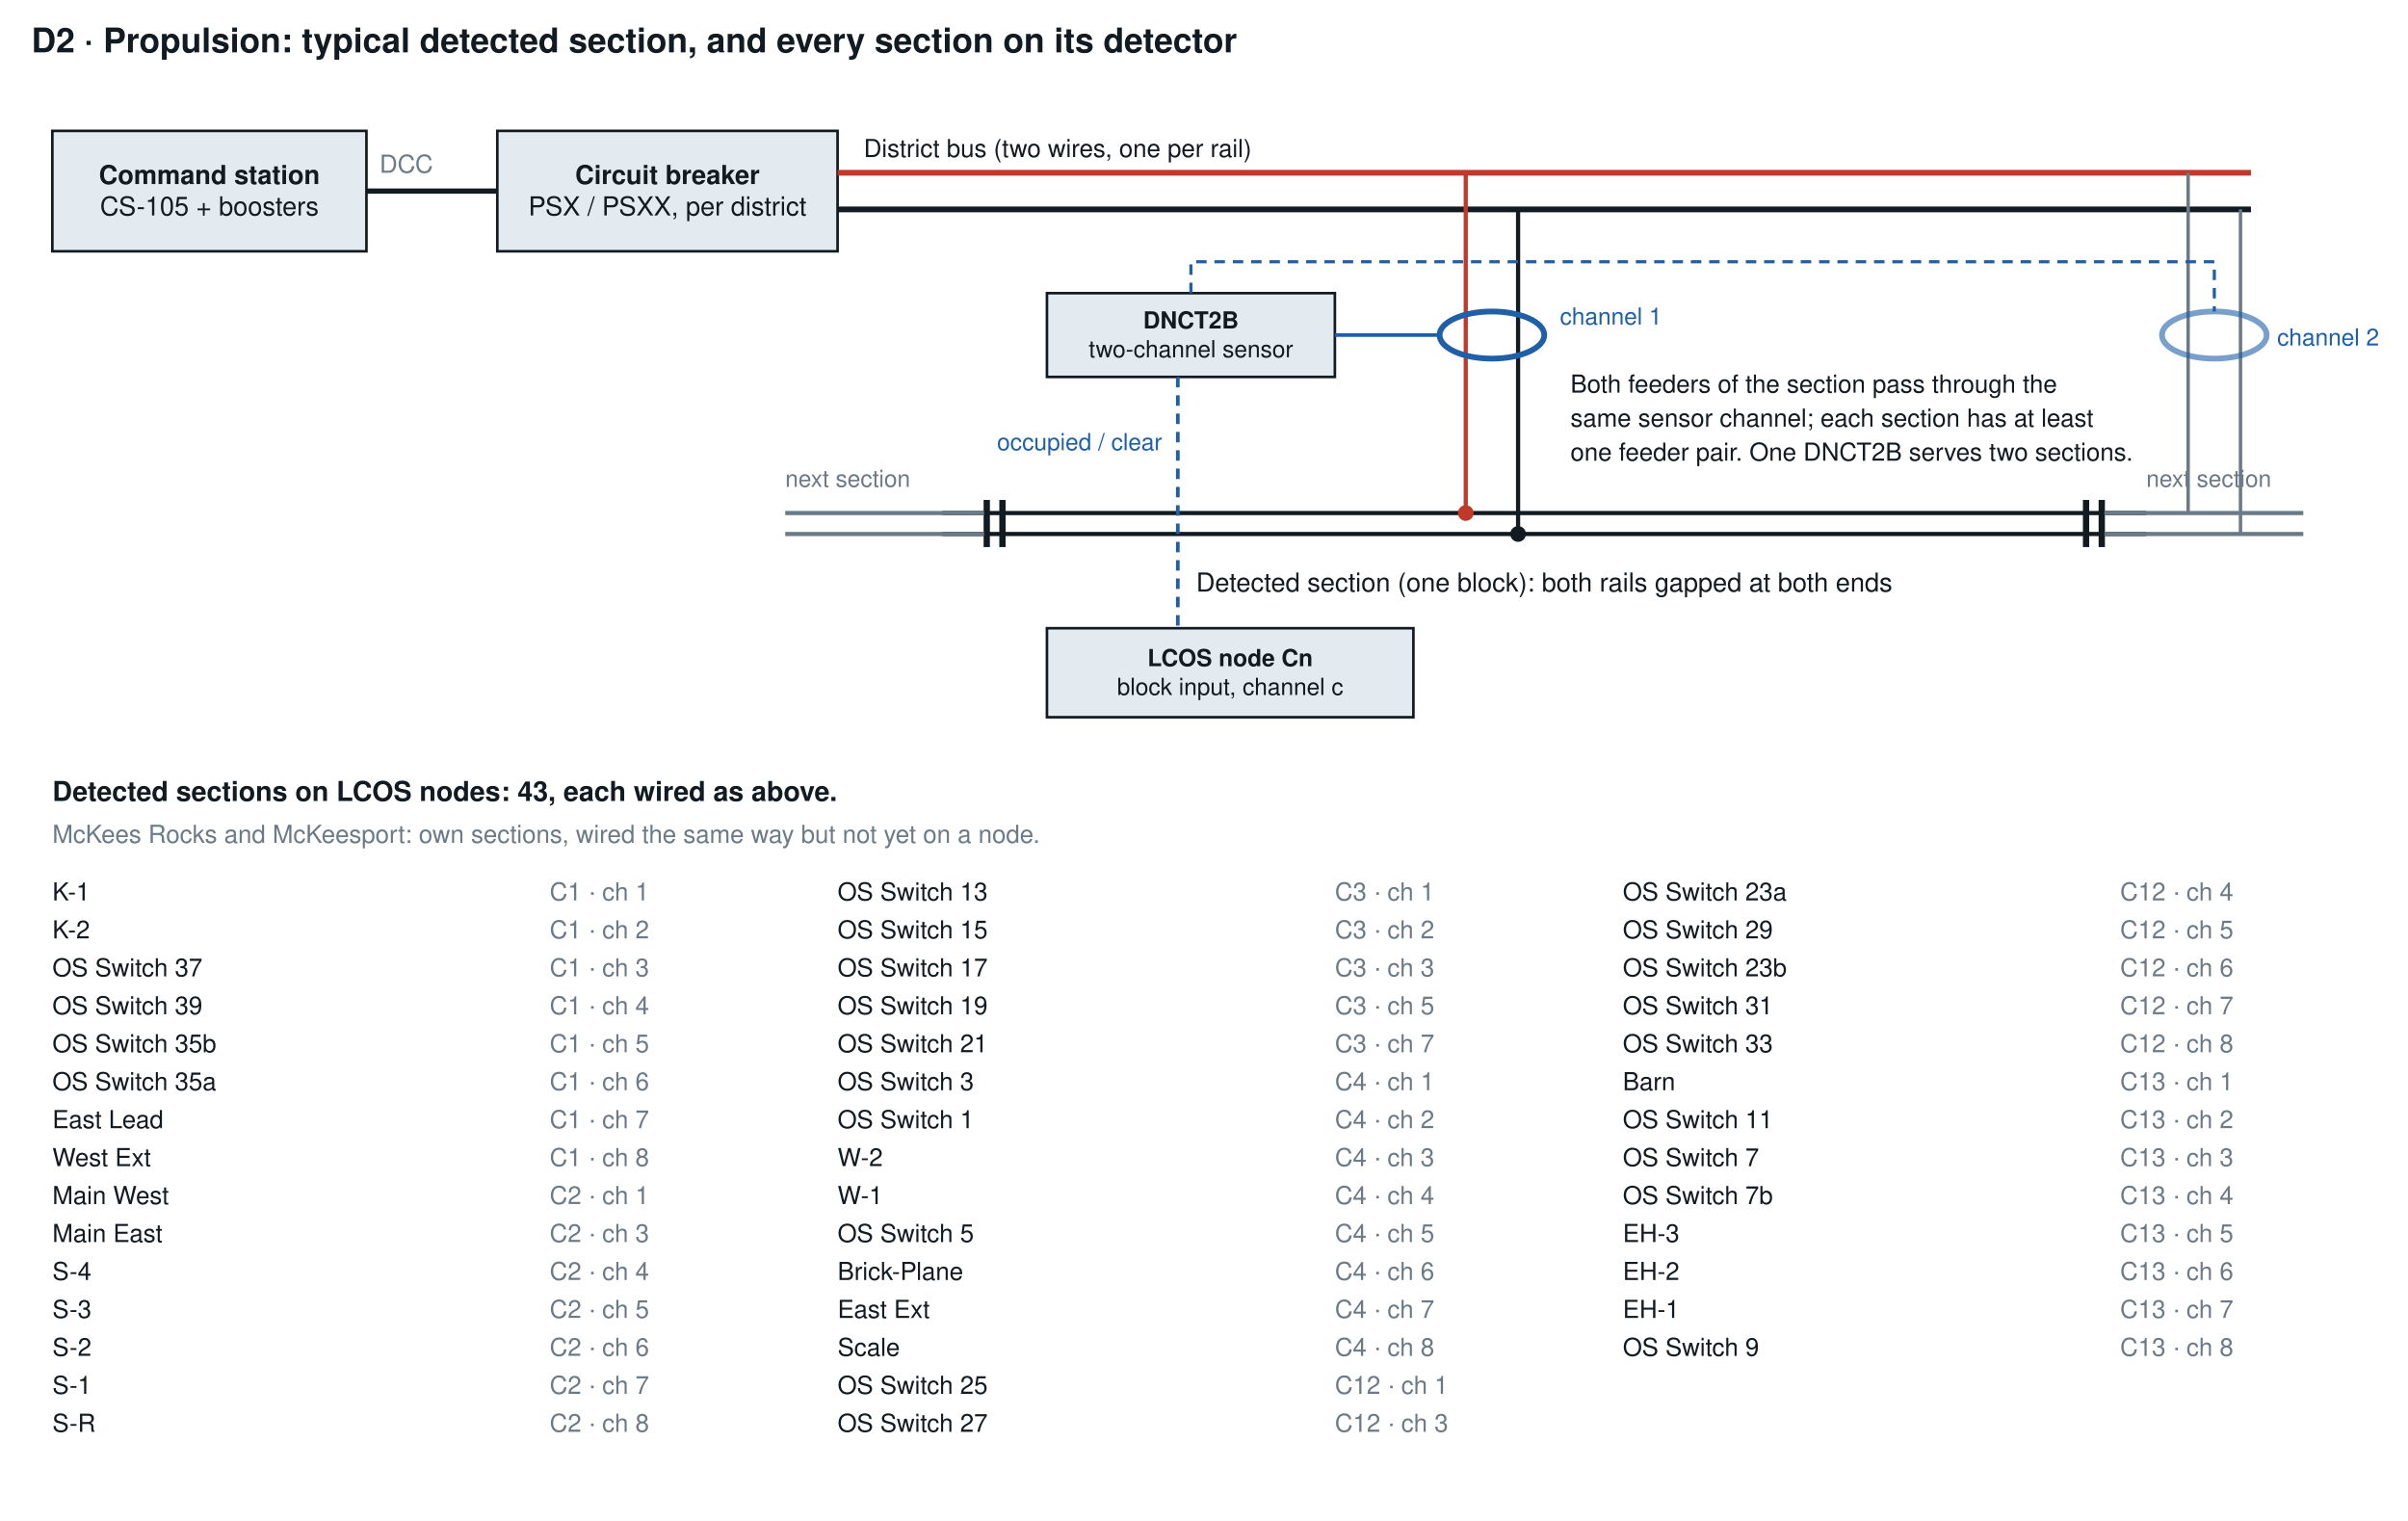
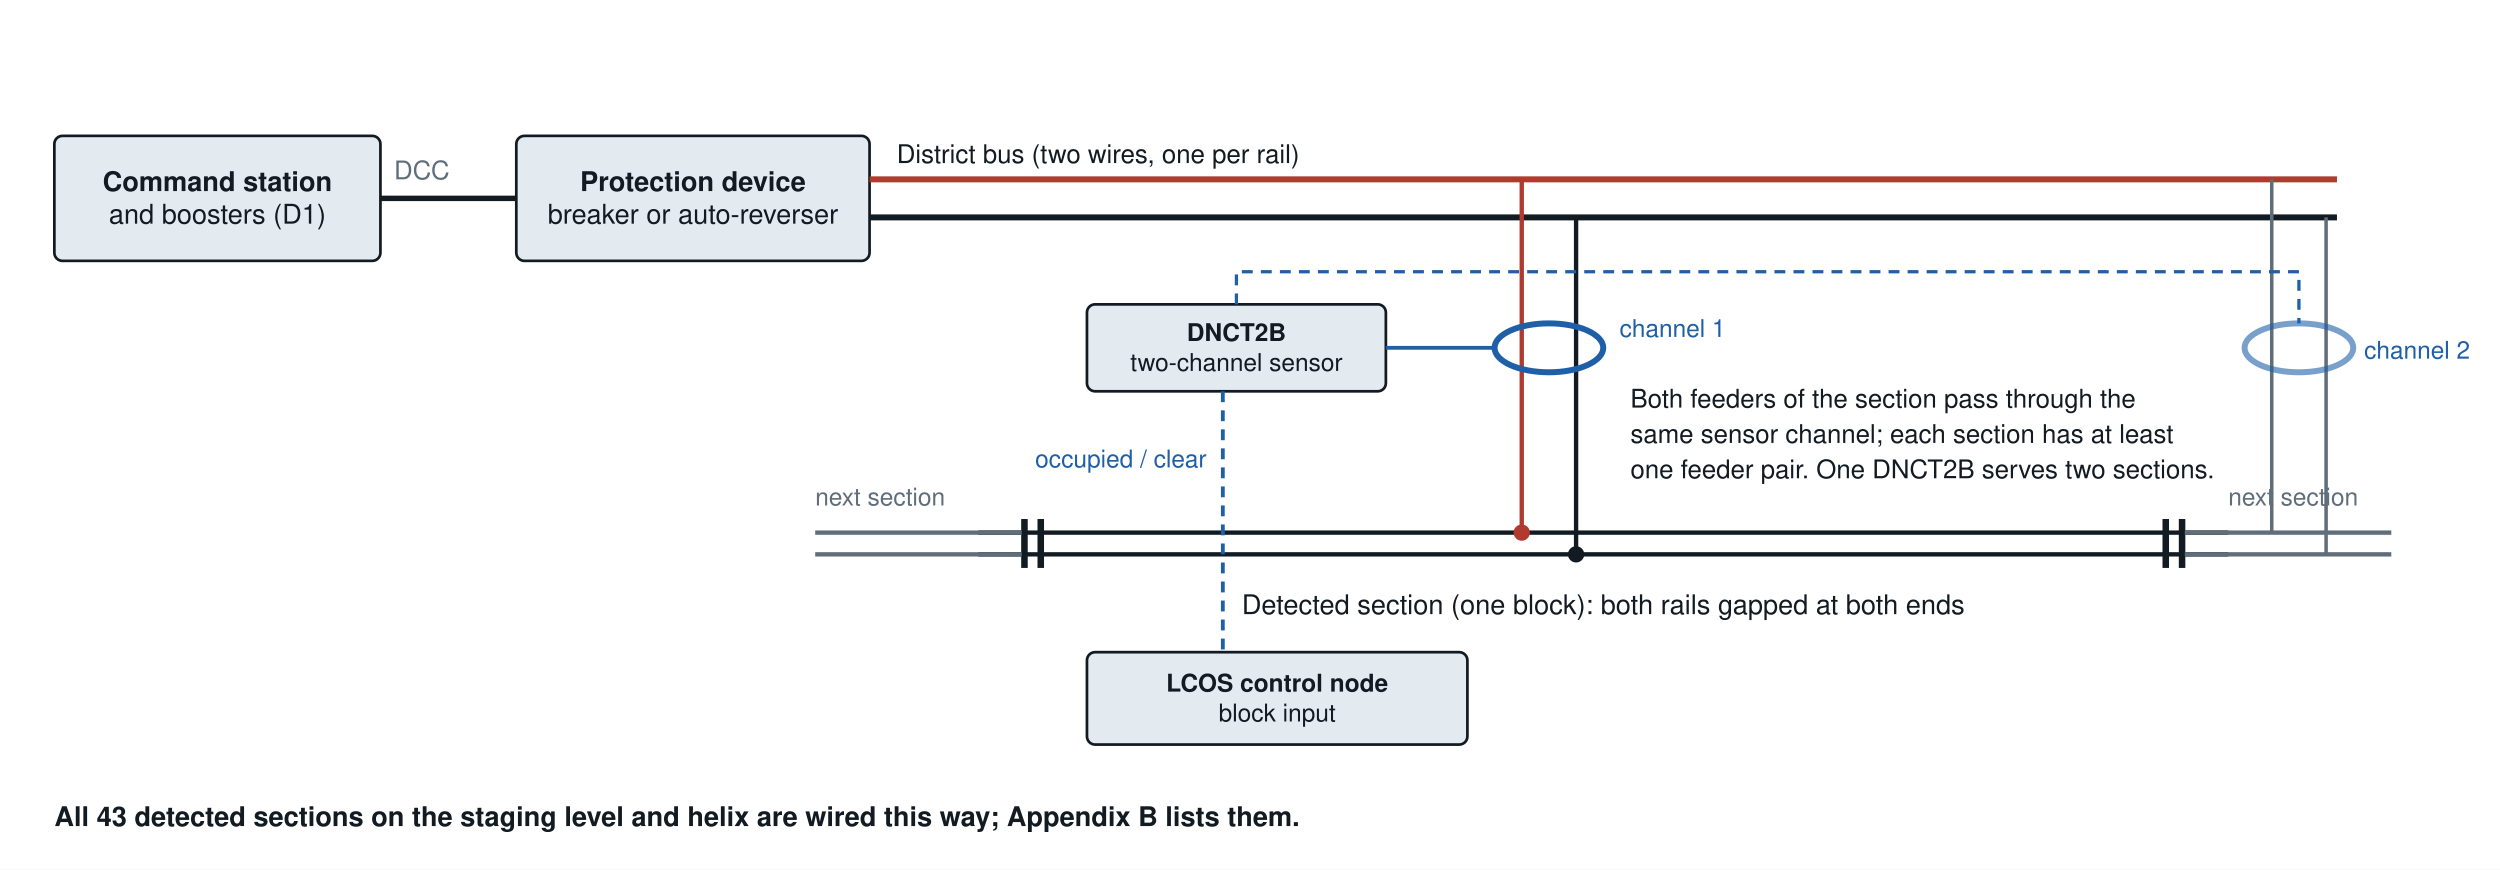
- <svg xmlns="http://www.w3.org/2000/svg" viewBox="0 0 920 581" width="920" height="581" font-family="'Helvetica Neue',Helvetica,Arial,sans-serif">
-   <rect width="920" height="581" fill="#fff" />
-   <text x="12" y="20" font-size="13" font-weight="bold" fill="#121a22">D2 · Propulsion: typical detected section, and every section on its detector</text>
-   <rect x="20" y="50" width="120" height="46" fill="#e4ebf0" stroke="#121a22" />
+ <svg xmlns="http://www.w3.org/2000/svg" viewBox="0 0 920 320" width="920" height="320" role="img" aria-labelledby="t d" font-family="'Helvetica Neue',Helvetica,Arial,sans-serif">
+   <rect width="920" height="320" fill="#fff" />
+   <rect x="20" y="50" width="120" height="46" rx="3" fill="#e4ebf0" stroke="#121a22" />
  <text x="80.0" y="70.3" font-size="10" text-anchor="middle" font-weight="bold" fill="#121a22">Command station</text>
-   <text x="80.0" y="82.3" font-size="10" text-anchor="middle" fill="#121a22">CS-105 + boosters</text>
-   <rect x="190" y="50" width="130" height="46" fill="#e4ebf0" stroke="#121a22" />
-   <text x="255.0" y="70.3" font-size="10" text-anchor="middle" font-weight="bold" fill="#121a22">Circuit breaker</text>
-   <text x="255.0" y="82.3" font-size="10" text-anchor="middle" fill="#121a22">PSX / PSXX, per district</text>
+   <text x="80.0" y="82.3" font-size="10" text-anchor="middle" fill="#121a22">and boosters (D1)</text>
+   <rect x="190" y="50" width="130" height="46" rx="3" fill="#e4ebf0" stroke="#121a22" />
+   <text x="255.0" y="70.3" font-size="10" text-anchor="middle" font-weight="bold" fill="#121a22">Protection device</text>
+   <text x="255.0" y="82.3" font-size="10" text-anchor="middle" fill="#121a22">breaker or auto-reverser</text>
  <path d="M140,73 L190,73" fill="none" stroke="#121a22" stroke-width="2" />
-   <text x="145" y="66" font-size="9.5" fill="#6b7a86" text-anchor="start" font-weight="normal">DCC</text>
-   <path d="M320,66 L860,66" fill="none" stroke="#c0392b" stroke-width="2.2" />
+   <text x="145" y="66" font-size="9.5" fill="#5f6e7a" text-anchor="start" font-weight="normal">DCC</text>
+   <path d="M320,66 L860,66" fill="none" stroke="#b03a2e" stroke-width="2.2" />
  <path d="M320,80 L860,80" fill="none" stroke="#121a22" stroke-width="2.2" />
  <text x="330" y="60" font-size="9.5" fill="#121a22" text-anchor="start" font-weight="normal">District bus (two wires, one per rail)</text>
  <path d="M360,196 L820,196 M360,204 L820,204" stroke="#121a22" stroke-width="1.6" />
  <path d="M377,191 L377,209 M383,191 L383,209" stroke="#121a22" stroke-width="2.4" />
  <path d="M797,191 L797,209 M803,191 L803,209" stroke="#121a22" stroke-width="2.4" />
  <text x="590" y="226" font-size="10" fill="#121a22" text-anchor="middle" font-weight="normal">Detected section (one block): both rails gapped at both ends</text>
-   <path d="M300,196 L376,196 M300,204 L376,204" stroke="#6b7a86" stroke-width="1.6" />
-   <path d="M804,196 L880,196 M804,204 L880,204" stroke="#6b7a86" stroke-width="1.6" />
-   <text x="300" y="186" font-size="9" fill="#6b7a86" text-anchor="start" font-weight="normal">next section</text>
-   <text x="820" y="186" font-size="9" fill="#6b7a86" text-anchor="start" font-weight="normal">next section</text>
-   <path d="M560,66 L560,196" fill="none" stroke="#c0392b" stroke-width="1.6" />
+   <path d="M300,196 L376,196 M300,204 L376,204" stroke="#5f6e7a" stroke-width="1.6" />
+   <path d="M804,196 L880,196 M804,204 L880,204" stroke="#5f6e7a" stroke-width="1.6" />
+   <text x="300" y="186" font-size="9" fill="#5f6e7a" text-anchor="start" font-weight="normal">next section</text>
+   <text x="820" y="186" font-size="9" fill="#5f6e7a" text-anchor="start" font-weight="normal">next section</text>
+   <path d="M560,66 L560,196" fill="none" stroke="#b03a2e" stroke-width="1.6" />
  <path d="M580,80 L580,204" fill="none" stroke="#121a22" stroke-width="1.6" />
-   <circle cx="560" cy="196" r="3" fill="#c0392b" />
+   <circle cx="560" cy="196" r="3" fill="#b03a2e" />
  <circle cx="580" cy="204" r="3" fill="#121a22" />
  <ellipse cx="570" cy="128" rx="20" ry="9" fill="none" stroke="#1f5fa8" stroke-width="2.2" />
  <text x="596" y="124" font-size="9" fill="#1f5fa8" text-anchor="start" font-weight="normal">channel 1</text>
-   <path d="M836,66 L836,196" fill="none" stroke="#6b7a86" stroke-width="1.3" />
-   <path d="M856,80 L856,204" fill="none" stroke="#6b7a86" stroke-width="1.3" />
+   <path d="M836,66 L836,196" fill="none" stroke="#5f6e7a" stroke-width="1.3" />
+   <path d="M856,80 L856,204" fill="none" stroke="#5f6e7a" stroke-width="1.3" />
  <ellipse cx="846" cy="128" rx="20" ry="9" fill="none" stroke="#1f5fa8" stroke-width="2.2" opacity="0.6" />
  <text x="870" y="132" font-size="9" fill="#1f5fa8" text-anchor="start" font-weight="normal">channel 2</text>
-   <rect x="400" y="112" width="110" height="32" fill="#e4ebf0" stroke="#121a22" />
+   <rect x="400" y="112" width="110" height="32" rx="3" fill="#e4ebf0" stroke="#121a22" />
  <text x="455.0" y="125.5" font-size="9" text-anchor="middle" font-weight="bold" fill="#121a22">DNCT2B</text>
  <text x="455.0" y="136.5" font-size="9" text-anchor="middle" fill="#121a22">two-channel sensor</text>
  <path d="M510,128 L550,128" fill="none" stroke="#1f5fa8" stroke-width="1.4" />
  <path d="M455,112 L455,100 L846,100 L846,119" fill="none" stroke="#1f5fa8" stroke-width="1.2" stroke-dasharray="4 3" />
-   <rect x="400" y="240" width="140" height="34" fill="#e4ebf0" stroke="#121a22" />
-   <text x="470.0" y="254.5" font-size="9" text-anchor="middle" font-weight="bold" fill="#121a22">LCOS node Cn</text>
-   <text x="470.0" y="265.5" font-size="9" text-anchor="middle" fill="#121a22">block input, channel c</text>
+   <rect x="400" y="240" width="140" height="34" rx="3" fill="#e4ebf0" stroke="#121a22" />
+   <text x="470.0" y="254.5" font-size="9" text-anchor="middle" font-weight="bold" fill="#121a22">LCOS control node</text>
+   <text x="470.0" y="265.5" font-size="9" text-anchor="middle" fill="#121a22">block input</text>
  <path d="M450,144 L450,240" fill="none" stroke="#1f5fa8" stroke-width="1.4" stroke-dasharray="4 3" />
  <text x="444" y="172" font-size="9" fill="#1f5fa8" text-anchor="end" font-weight="normal">occupied / clear</text>
  <text x="600" y="150" font-size="9.5" fill="#121a22" text-anchor="start" font-weight="normal">Both feeders of the section pass through the</text>
  <text x="600" y="163" font-size="9.5" fill="#121a22" text-anchor="start" font-weight="normal">same sensor channel; each section has at least</text>
  <text x="600" y="176" font-size="9.5" fill="#121a22" text-anchor="start" font-weight="normal">one feeder pair. One DNCT2B serves two sections.</text>
-   <text x="20" y="306" font-size="10.5" fill="#121a22" text-anchor="start" font-weight="bold">Detected sections on LCOS nodes: 43, each wired as above.</text>
-   <text x="20" y="322" font-size="9.5" fill="#6b7a86" text-anchor="start" font-weight="normal">McKees Rocks and McKeesport: own sections, wired the same way but not yet on a node.</text>
-   <text x="20" y="344.0" font-size="9.5" fill="#121a22">K-1</text>
-   <text x="210" y="344.0" font-size="9.5" fill="#6b7a86">C1 · ch 1</text>
-   <text x="20" y="358.5" font-size="9.5" fill="#121a22">K-2</text>
-   <text x="210" y="358.5" font-size="9.5" fill="#6b7a86">C1 · ch 2</text>
-   <text x="20" y="373.0" font-size="9.5" fill="#121a22">OS Switch 37</text>
-   <text x="210" y="373.0" font-size="9.5" fill="#6b7a86">C1 · ch 3</text>
-   <text x="20" y="387.5" font-size="9.5" fill="#121a22">OS Switch 39</text>
-   <text x="210" y="387.5" font-size="9.5" fill="#6b7a86">C1 · ch 4</text>
-   <text x="20" y="402.0" font-size="9.5" fill="#121a22">OS Switch 35b</text>
-   <text x="210" y="402.0" font-size="9.5" fill="#6b7a86">C1 · ch 5</text>
-   <text x="20" y="416.5" font-size="9.5" fill="#121a22">OS Switch 35a</text>
-   <text x="210" y="416.5" font-size="9.5" fill="#6b7a86">C1 · ch 6</text>
-   <text x="20" y="431.0" font-size="9.5" fill="#121a22">East Lead</text>
-   <text x="210" y="431.0" font-size="9.5" fill="#6b7a86">C1 · ch 7</text>
-   <text x="20" y="445.5" font-size="9.5" fill="#121a22">West Ext</text>
-   <text x="210" y="445.5" font-size="9.5" fill="#6b7a86">C1 · ch 8</text>
-   <text x="20" y="460.0" font-size="9.5" fill="#121a22">Main West</text>
-   <text x="210" y="460.0" font-size="9.5" fill="#6b7a86">C2 · ch 1</text>
-   <text x="20" y="474.5" font-size="9.5" fill="#121a22">Main East</text>
-   <text x="210" y="474.5" font-size="9.5" fill="#6b7a86">C2 · ch 3</text>
-   <text x="20" y="489.0" font-size="9.5" fill="#121a22">S-4</text>
-   <text x="210" y="489.0" font-size="9.5" fill="#6b7a86">C2 · ch 4</text>
-   <text x="20" y="503.5" font-size="9.5" fill="#121a22">S-3</text>
-   <text x="210" y="503.5" font-size="9.5" fill="#6b7a86">C2 · ch 5</text>
-   <text x="20" y="518.0" font-size="9.5" fill="#121a22">S-2</text>
-   <text x="210" y="518.0" font-size="9.5" fill="#6b7a86">C2 · ch 6</text>
-   <text x="20" y="532.5" font-size="9.5" fill="#121a22">S-1</text>
-   <text x="210" y="532.5" font-size="9.5" fill="#6b7a86">C2 · ch 7</text>
-   <text x="20" y="547.0" font-size="9.5" fill="#121a22">S-R</text>
-   <text x="210" y="547.0" font-size="9.5" fill="#6b7a86">C2 · ch 8</text>
-   <text x="320" y="344.0" font-size="9.5" fill="#121a22">OS Switch 13</text>
-   <text x="510" y="344.0" font-size="9.5" fill="#6b7a86">C3 · ch 1</text>
-   <text x="320" y="358.5" font-size="9.5" fill="#121a22">OS Switch 15</text>
-   <text x="510" y="358.5" font-size="9.5" fill="#6b7a86">C3 · ch 2</text>
-   <text x="320" y="373.0" font-size="9.5" fill="#121a22">OS Switch 17</text>
-   <text x="510" y="373.0" font-size="9.5" fill="#6b7a86">C3 · ch 3</text>
-   <text x="320" y="387.5" font-size="9.5" fill="#121a22">OS Switch 19</text>
-   <text x="510" y="387.5" font-size="9.5" fill="#6b7a86">C3 · ch 5</text>
-   <text x="320" y="402.0" font-size="9.5" fill="#121a22">OS Switch 21</text>
-   <text x="510" y="402.0" font-size="9.5" fill="#6b7a86">C3 · ch 7</text>
-   <text x="320" y="416.5" font-size="9.5" fill="#121a22">OS Switch 3</text>
-   <text x="510" y="416.5" font-size="9.5" fill="#6b7a86">C4 · ch 1</text>
-   <text x="320" y="431.0" font-size="9.5" fill="#121a22">OS Switch 1</text>
-   <text x="510" y="431.0" font-size="9.5" fill="#6b7a86">C4 · ch 2</text>
-   <text x="320" y="445.5" font-size="9.5" fill="#121a22">W-2</text>
-   <text x="510" y="445.5" font-size="9.5" fill="#6b7a86">C4 · ch 3</text>
-   <text x="320" y="460.0" font-size="9.5" fill="#121a22">W-1</text>
-   <text x="510" y="460.0" font-size="9.5" fill="#6b7a86">C4 · ch 4</text>
-   <text x="320" y="474.5" font-size="9.5" fill="#121a22">OS Switch 5</text>
-   <text x="510" y="474.5" font-size="9.5" fill="#6b7a86">C4 · ch 5</text>
-   <text x="320" y="489.0" font-size="9.5" fill="#121a22">Brick-Plane</text>
-   <text x="510" y="489.0" font-size="9.5" fill="#6b7a86">C4 · ch 6</text>
-   <text x="320" y="503.5" font-size="9.5" fill="#121a22">East Ext</text>
-   <text x="510" y="503.5" font-size="9.5" fill="#6b7a86">C4 · ch 7</text>
-   <text x="320" y="518.0" font-size="9.5" fill="#121a22">Scale</text>
-   <text x="510" y="518.0" font-size="9.5" fill="#6b7a86">C4 · ch 8</text>
-   <text x="320" y="532.5" font-size="9.5" fill="#121a22">OS Switch 25</text>
-   <text x="510" y="532.5" font-size="9.5" fill="#6b7a86">C12 · ch 1</text>
-   <text x="320" y="547.0" font-size="9.5" fill="#121a22">OS Switch 27</text>
-   <text x="510" y="547.0" font-size="9.5" fill="#6b7a86">C12 · ch 3</text>
-   <text x="620" y="344.0" font-size="9.5" fill="#121a22">OS Switch 23a</text>
-   <text x="810" y="344.0" font-size="9.5" fill="#6b7a86">C12 · ch 4</text>
-   <text x="620" y="358.5" font-size="9.5" fill="#121a22">OS Switch 29</text>
-   <text x="810" y="358.5" font-size="9.5" fill="#6b7a86">C12 · ch 5</text>
-   <text x="620" y="373.0" font-size="9.5" fill="#121a22">OS Switch 23b</text>
-   <text x="810" y="373.0" font-size="9.5" fill="#6b7a86">C12 · ch 6</text>
-   <text x="620" y="387.5" font-size="9.5" fill="#121a22">OS Switch 31</text>
-   <text x="810" y="387.5" font-size="9.5" fill="#6b7a86">C12 · ch 7</text>
-   <text x="620" y="402.0" font-size="9.5" fill="#121a22">OS Switch 33</text>
-   <text x="810" y="402.0" font-size="9.5" fill="#6b7a86">C12 · ch 8</text>
-   <text x="620" y="416.5" font-size="9.5" fill="#121a22">Barn</text>
-   <text x="810" y="416.5" font-size="9.5" fill="#6b7a86">C13 · ch 1</text>
-   <text x="620" y="431.0" font-size="9.5" fill="#121a22">OS Switch 11</text>
-   <text x="810" y="431.0" font-size="9.5" fill="#6b7a86">C13 · ch 2</text>
-   <text x="620" y="445.5" font-size="9.5" fill="#121a22">OS Switch 7</text>
-   <text x="810" y="445.5" font-size="9.5" fill="#6b7a86">C13 · ch 3</text>
-   <text x="620" y="460.0" font-size="9.5" fill="#121a22">OS Switch 7b</text>
-   <text x="810" y="460.0" font-size="9.5" fill="#6b7a86">C13 · ch 4</text>
-   <text x="620" y="474.5" font-size="9.5" fill="#121a22">EH-3</text>
-   <text x="810" y="474.5" font-size="9.5" fill="#6b7a86">C13 · ch 5</text>
-   <text x="620" y="489.0" font-size="9.5" fill="#121a22">EH-2</text>
-   <text x="810" y="489.0" font-size="9.5" fill="#6b7a86">C13 · ch 6</text>
-   <text x="620" y="503.5" font-size="9.5" fill="#121a22">EH-1</text>
-   <text x="810" y="503.5" font-size="9.5" fill="#6b7a86">C13 · ch 7</text>
-   <text x="620" y="518.0" font-size="9.5" fill="#121a22">OS Switch 9</text>
-   <text x="810" y="518.0" font-size="9.5" fill="#6b7a86">C13 · ch 8</text>
+   <text x="20" y="304" font-size="10" fill="#121a22" text-anchor="start" font-weight="bold">All 43 detected sections on the staging level and helix are wired this way; Appendix B lists them.</text>
</svg>
